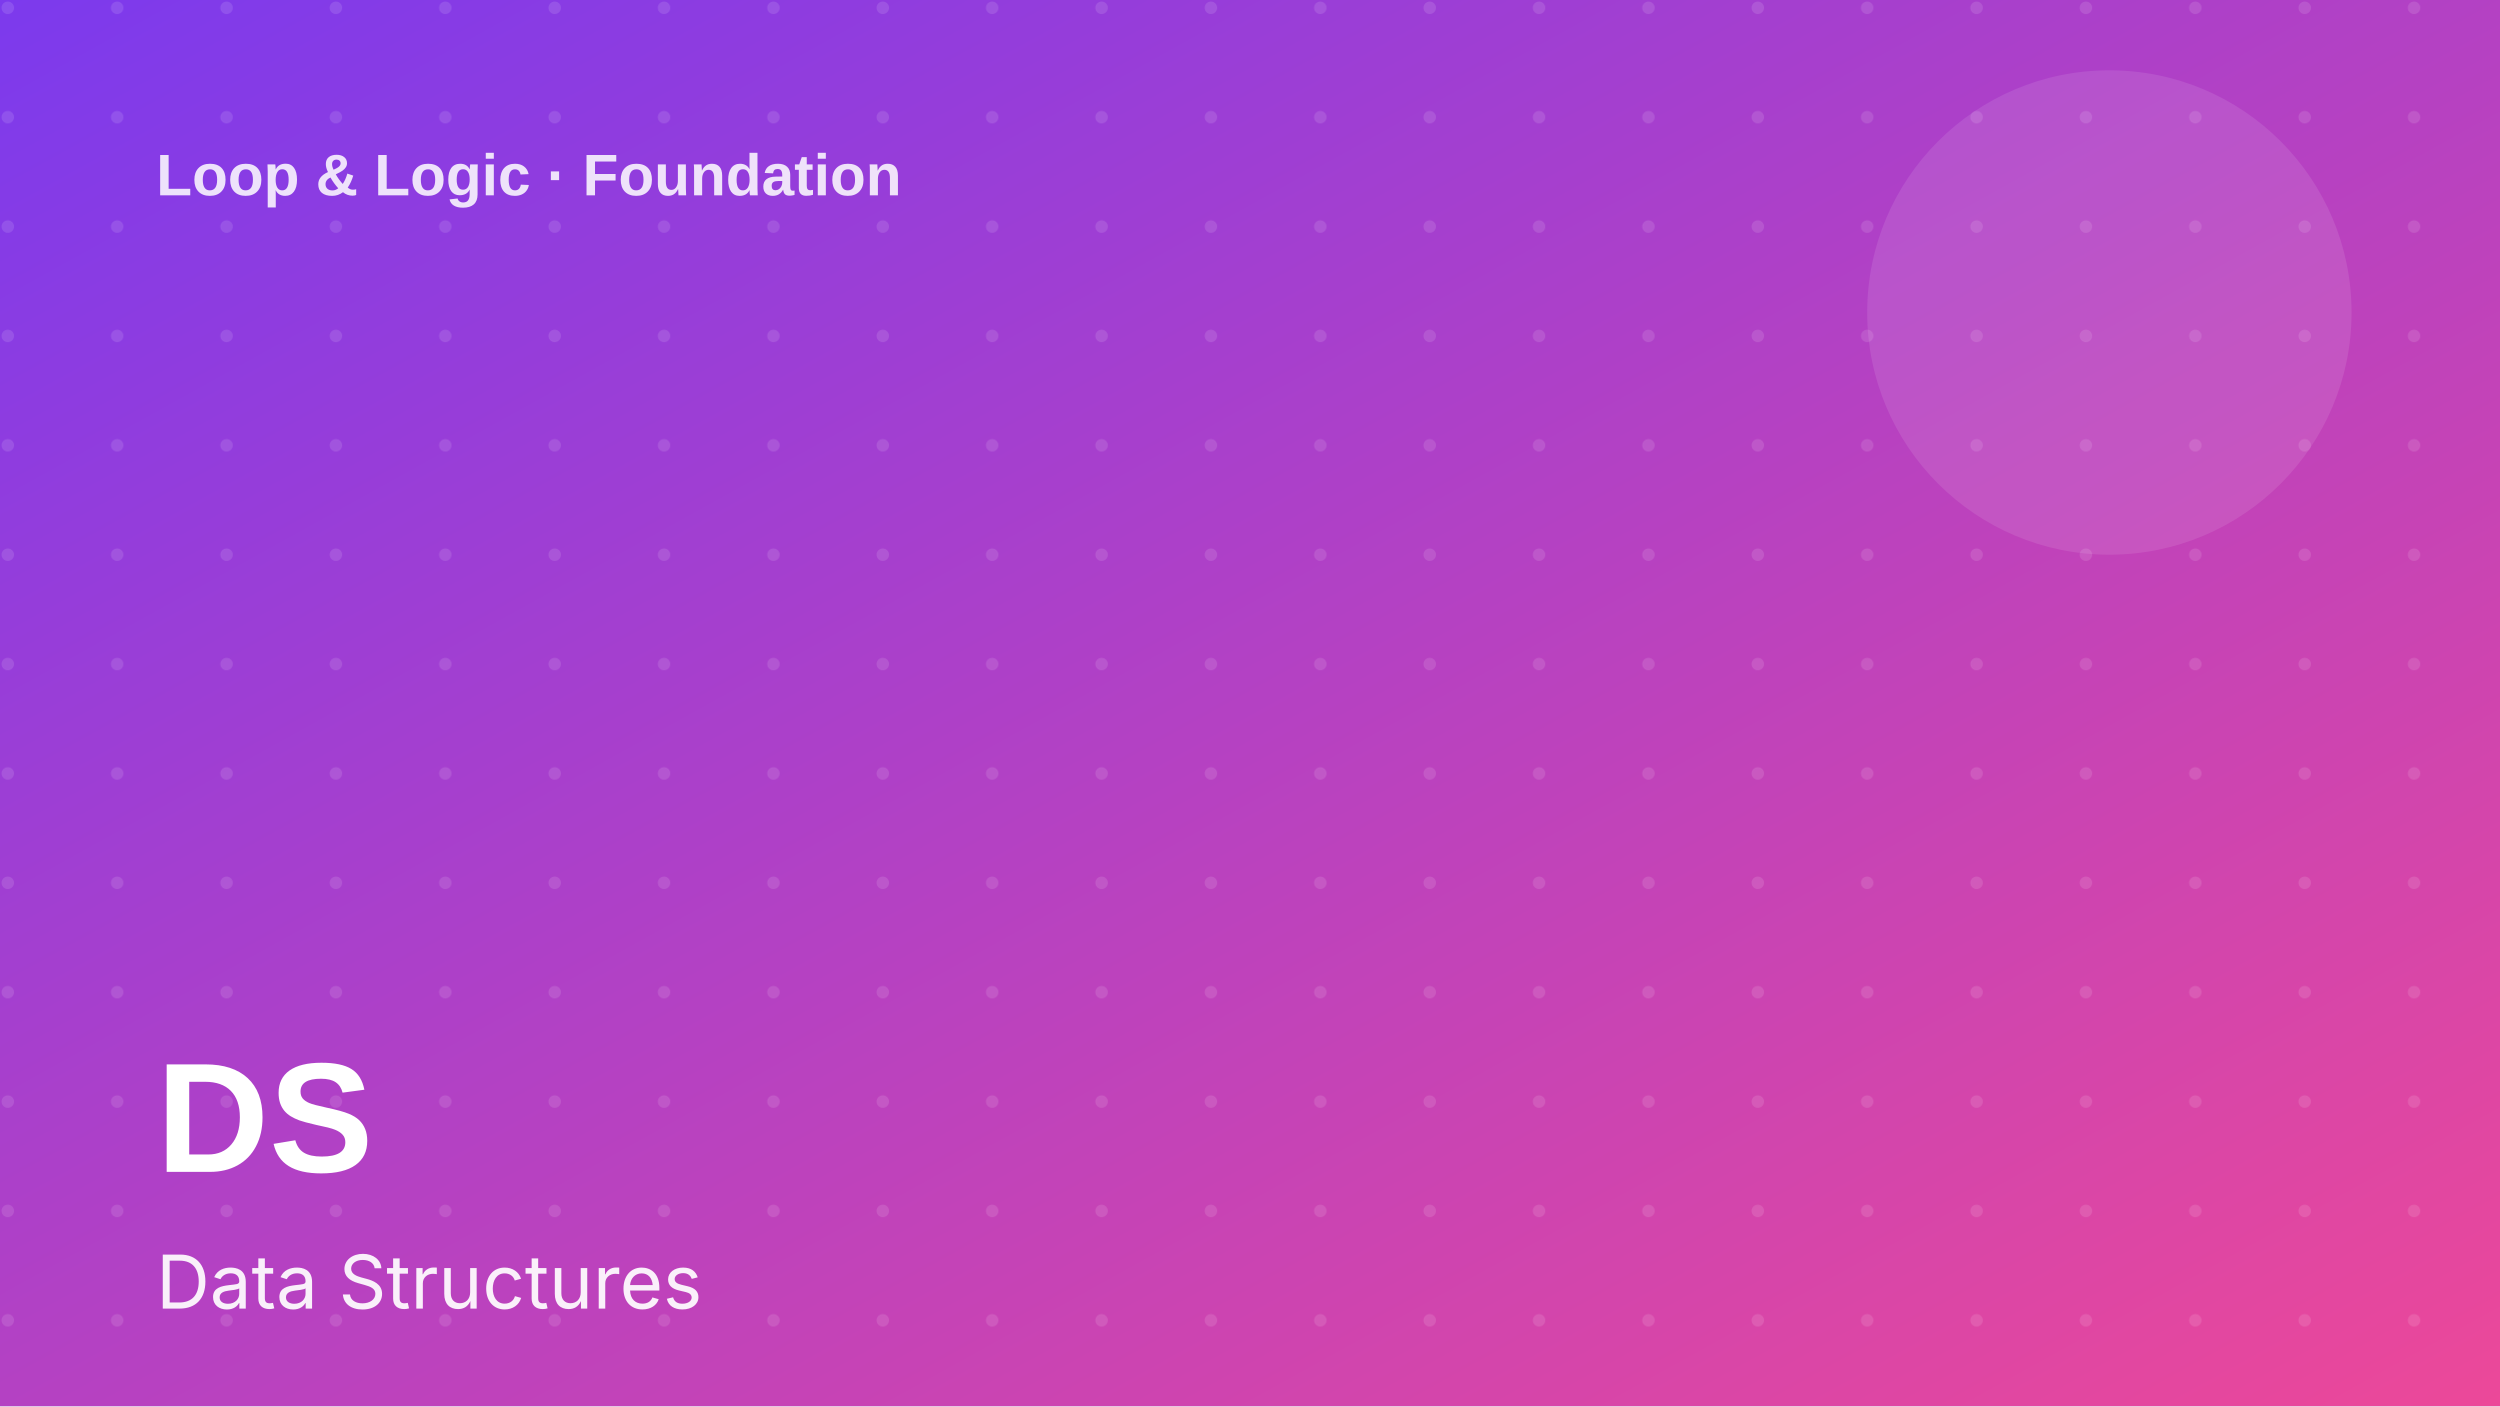
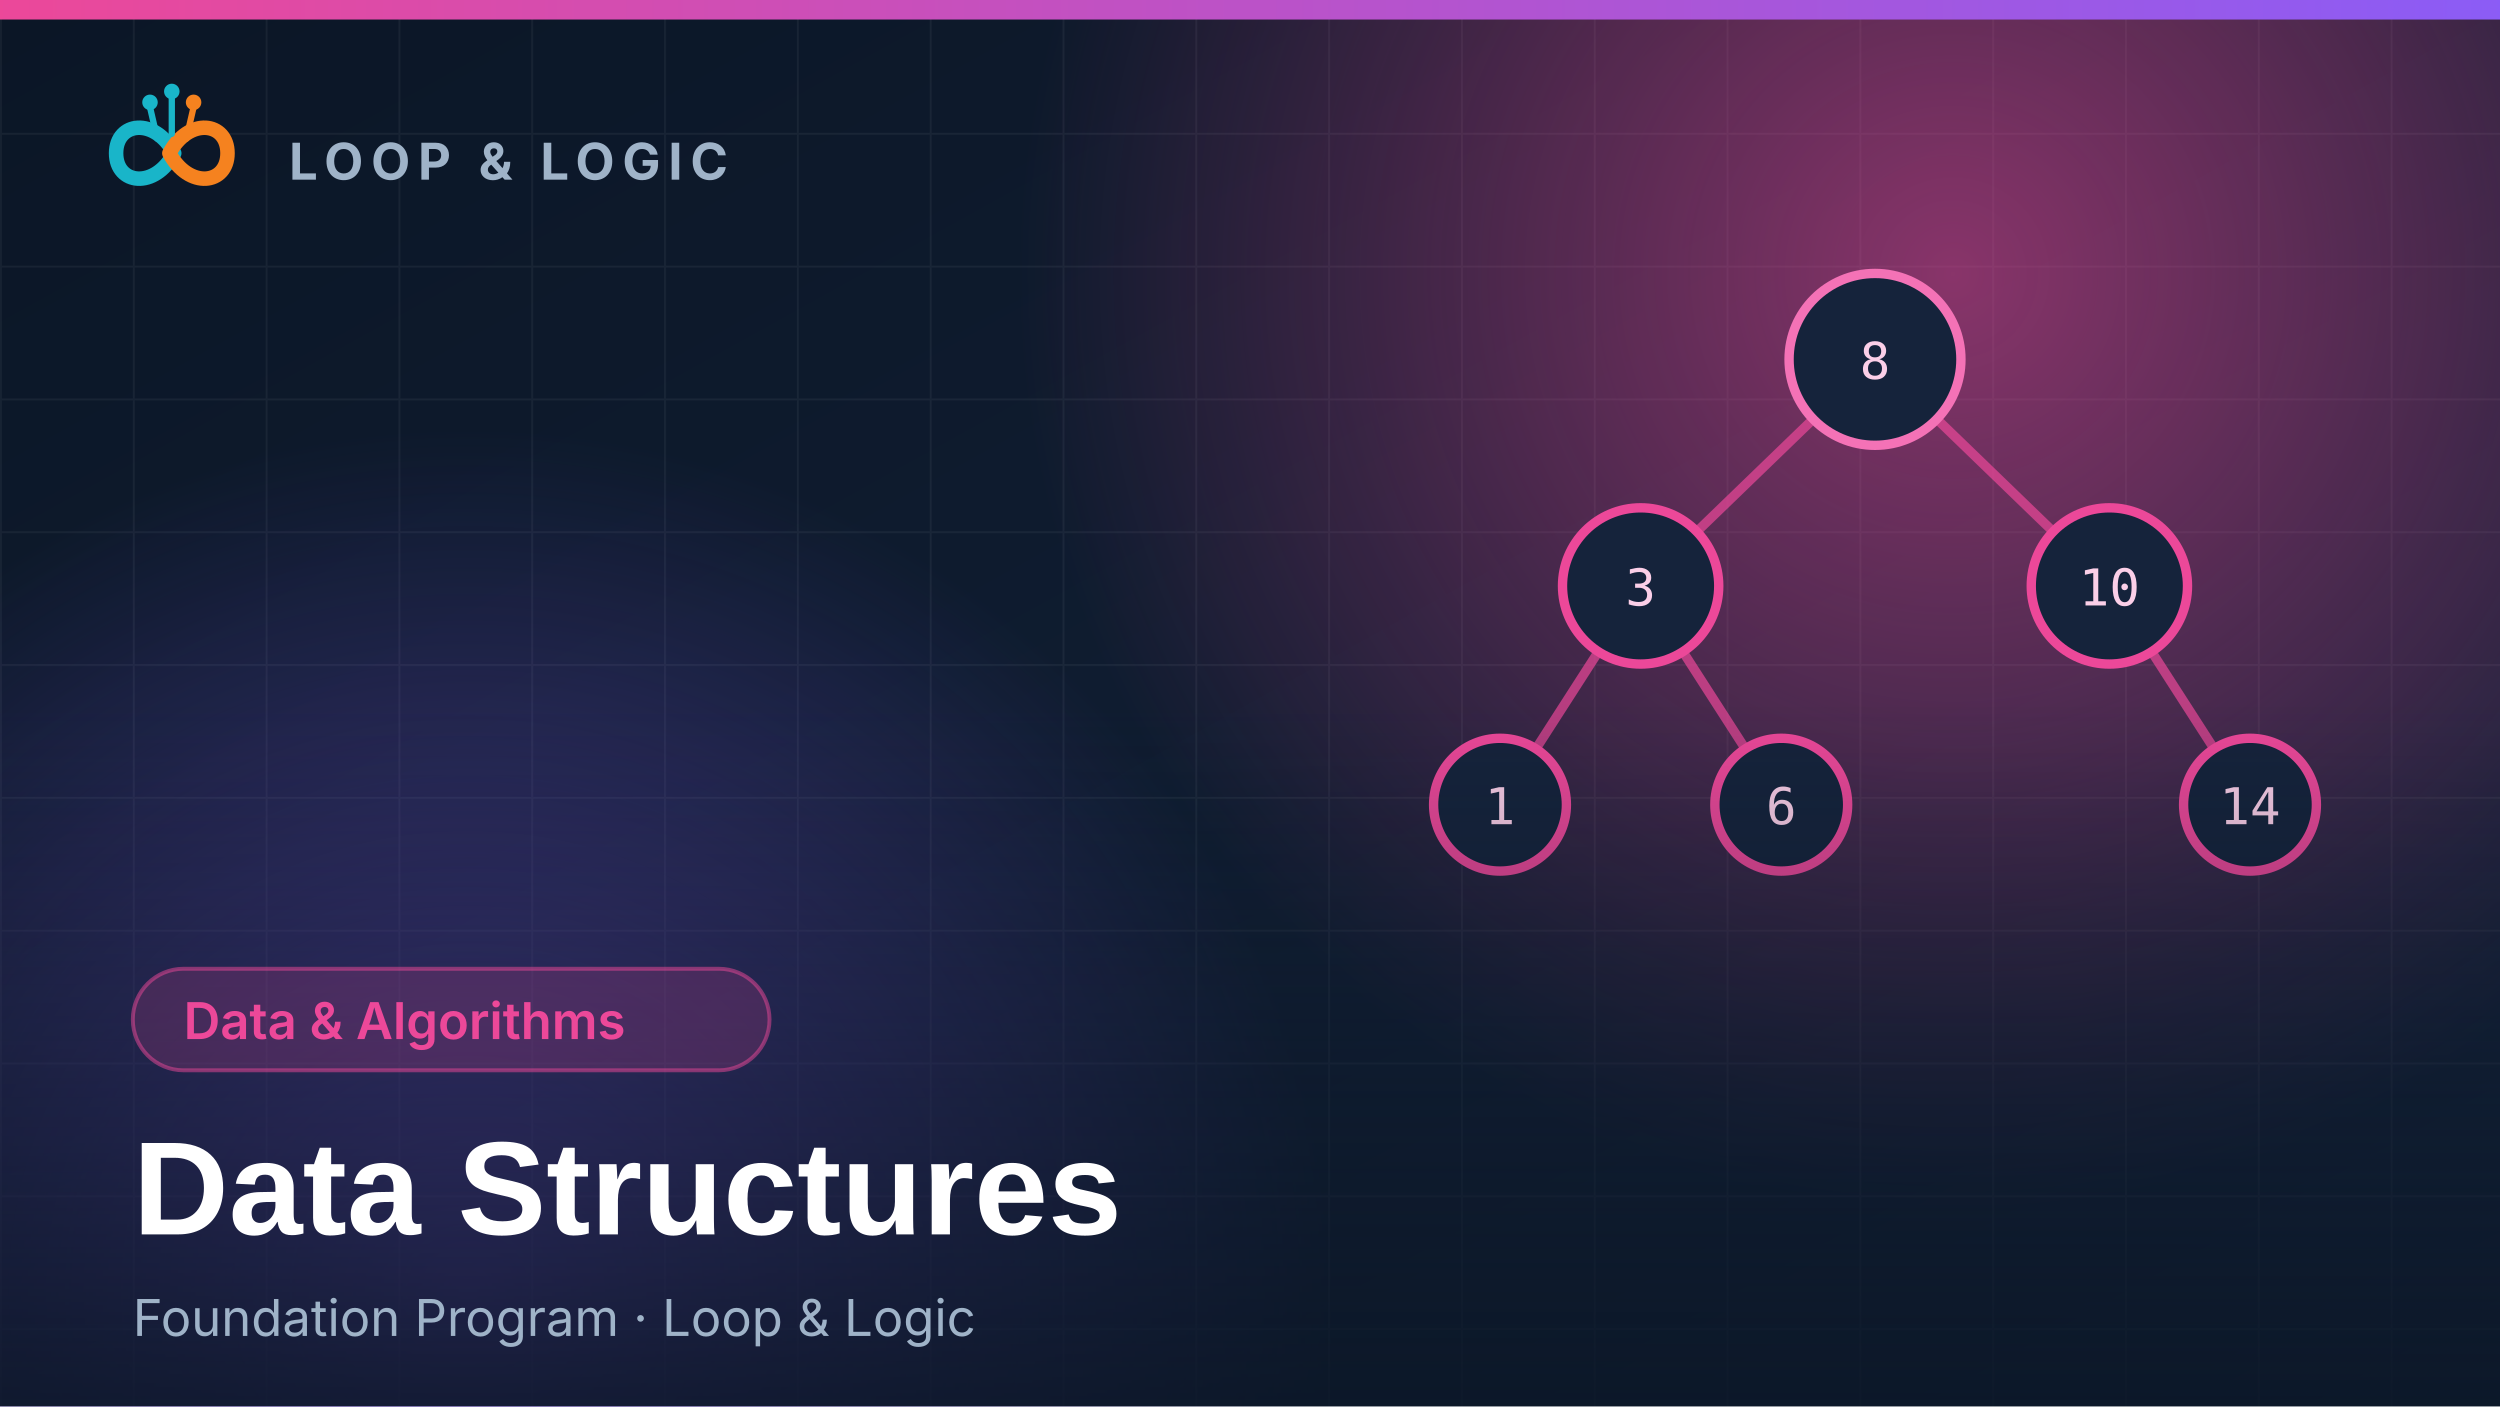
<svg xmlns="http://www.w3.org/2000/svg" width="640" height="360" viewBox="0 0 640 360" role="img" aria-label="Data Structures">
  <defs>
-     <linearGradient id="g" x1="0" y1="0" x2="1" y2="1">
-       <stop offset="0" stop-color="#7C3AED" />
-       <stop offset="1" stop-color="#EC4899" />
+     <linearGradient id="bg" x1="0" y1="0" x2="1" y2="1">
+       <stop offset="0" stop-color="#0B1626" />
+       <stop offset="1" stop-color="#13233B" />
    </linearGradient>
-     <pattern id="dots" width="28" height="28" patternUnits="userSpaceOnUse">
-       <circle cx="2" cy="2" r="1.6" fill="#fff" opacity="0.12" />
+     <radialGradient id="gA" cx="50%" cy="50%" r="50%">
+       <stop offset="0" stop-color="#EC4899" stop-opacity="0.55" />
+       <stop offset="1" stop-color="#EC4899" stop-opacity="0" />
+     </radialGradient>
+     <radialGradient id="gB" cx="50%" cy="50%" r="50%">
+       <stop offset="0" stop-color="#8B5CF6" stop-opacity="0.5" />
+       <stop offset="1" stop-color="#8B5CF6" stop-opacity="0" />
+     </radialGradient>
+     <linearGradient id="acc" x1="0" y1="0" x2="1" y2="0">
+       <stop offset="0" stop-color="#EC4899" />
+       <stop offset="1" stop-color="#8B5CF6" />
+     </linearGradient>
+     <pattern id="grid" width="34" height="34" patternUnits="userSpaceOnUse">
+       <path d="M34 0H0V34" fill="none" stroke="#ffffff" stroke-opacity="0.05" stroke-width="1" />
    </pattern>
+     <linearGradient id="fade" x1="0" y1="0" x2="0" y2="1">
+       <stop offset="0" stop-color="#0B1626" stop-opacity="0" />
+       <stop offset="1" stop-color="#0B1626" stop-opacity="0.85" />
+     </linearGradient>
  </defs>
-   <rect width="640" height="360" fill="url(#g)" />
-   <rect width="640" height="360" fill="url(#dots)" />
-   <circle cx="540" cy="80" r="62" fill="#fff" opacity="0.10" />
-   <text x="40" y="300" font-family="Poppins, Arial" font-size="40" font-weight="800" fill="#fff">DS</text>
-   <text x="40" y="335" font-family="Inter, Arial" font-size="19" fill="#fff" opacity="0.92">Data Structures</text>
-   <text x="40" y="50" font-family="Poppins, Arial" font-size="15" font-weight="700" fill="#fff" opacity="0.85">Loop &amp; Logic · Foundation</text>
+   <rect width="640" height="360" fill="url(#bg)" />
+   <rect width="640" height="360" fill="url(#grid)" />
+   <circle cx="500" cy="70" r="240" fill="url(#gA)" />
+   <circle cx="120" cy="330" r="220" fill="url(#gB)" />
+   <rect x="0" y="0" width="640" height="5" fill="url(#acc)" />
+   <g stroke="#EC4899" stroke-width="2.4" fill="#15233B">
+     <line x1="480" y1="92" x2="420" y2="150" stroke-opacity="0.7" />
+     <line x1="480" y1="92" x2="540" y2="150" stroke-opacity="0.7" />
+     <line x1="420" y1="150" x2="384" y2="206" stroke-opacity="0.7" />
+     <line x1="420" y1="150" x2="456" y2="206" stroke-opacity="0.7" />
+     <line x1="540" y1="150" x2="576" y2="206" stroke-opacity="0.7" />
+     <circle cx="480" cy="92" r="22" stroke="#F472B6" />
+     <circle cx="420" cy="150" r="20" />
+     <circle cx="540" cy="150" r="20" />
+     <circle cx="384" cy="206" r="17" />
+     <circle cx="456" cy="206" r="17" />
+     <circle cx="576" cy="206" r="17" />
+   </g>
+   <g font-family="monospace" font-size="13" fill="#FBCFE8" text-anchor="middle">
+     <text x="480" y="97">8</text>
+     <text x="420" y="155">3</text>
+     <text x="540" y="155">10</text>
+     <text x="384" y="211">1</text>
+     <text x="456" y="211">6</text>
+     <text x="576" y="211">14</text>
+   </g>
+   <rect x="0" y="180" width="640" height="180" fill="url(#fade)" />
+   <g transform="translate(26,20) scale(0.62)">
+     <g fill="none" stroke-linecap="round" stroke-linejoin="round">
+       <path d="M30 31 C 22 16, 6 18, 6 31 C 6 44, 22 46, 30 31" stroke="#19B5C9" stroke-width="6" />
+       <path d="M28 31 C 36 16, 52 18, 52 31 C 52 44, 36 46, 28 31" stroke="#F5821F" stroke-width="6" />
+       <path d="M23 25 L20 12" stroke="#19B5C9" stroke-width="2.6" />
+       <path d="M29 23 L29 7" stroke="#19B5C9" stroke-width="2.6" />
+       <path d="M35 25 L38 12" stroke="#F5821F" stroke-width="2.6" />
+     </g>
+     <circle cx="20" cy="10" r="3.2" fill="#19B5C9" />
+     <circle cx="29" cy="5.5" r="3.2" fill="#19B5C9" />
+     <circle cx="38" cy="10" r="3.2" fill="#F5821F" />
+   </g>
+   <text x="74" y="46" font-family="Inter, Arial, sans-serif" font-size="13" font-weight="700" letter-spacing="2" fill="#9FB3C8">LOOP &amp; LOGIC</text>
+   <g transform="translate(34,248)">
+     <rect x="0" y="0" rx="13" ry="13" width="163" height="26" fill="#EC4899" fill-opacity="0.18" stroke="#EC4899" stroke-opacity="0.5" />
+     <text x="13" y="18" font-family="Inter, Arial, sans-serif" font-size="13" font-weight="600" fill="#EC4899">Data &amp; Algorithms</text>
+   </g>
+   <text x="34" y="316" font-family="Poppins, Arial, sans-serif" font-size="34" font-weight="800" fill="#FFFFFF">Data Structures</text>
+   <text x="34" y="342" font-family="Inter, Arial, sans-serif" font-size="13" fill="#9FB3C8">Foundation Program · Loop &amp; Logic</text>
</svg>
